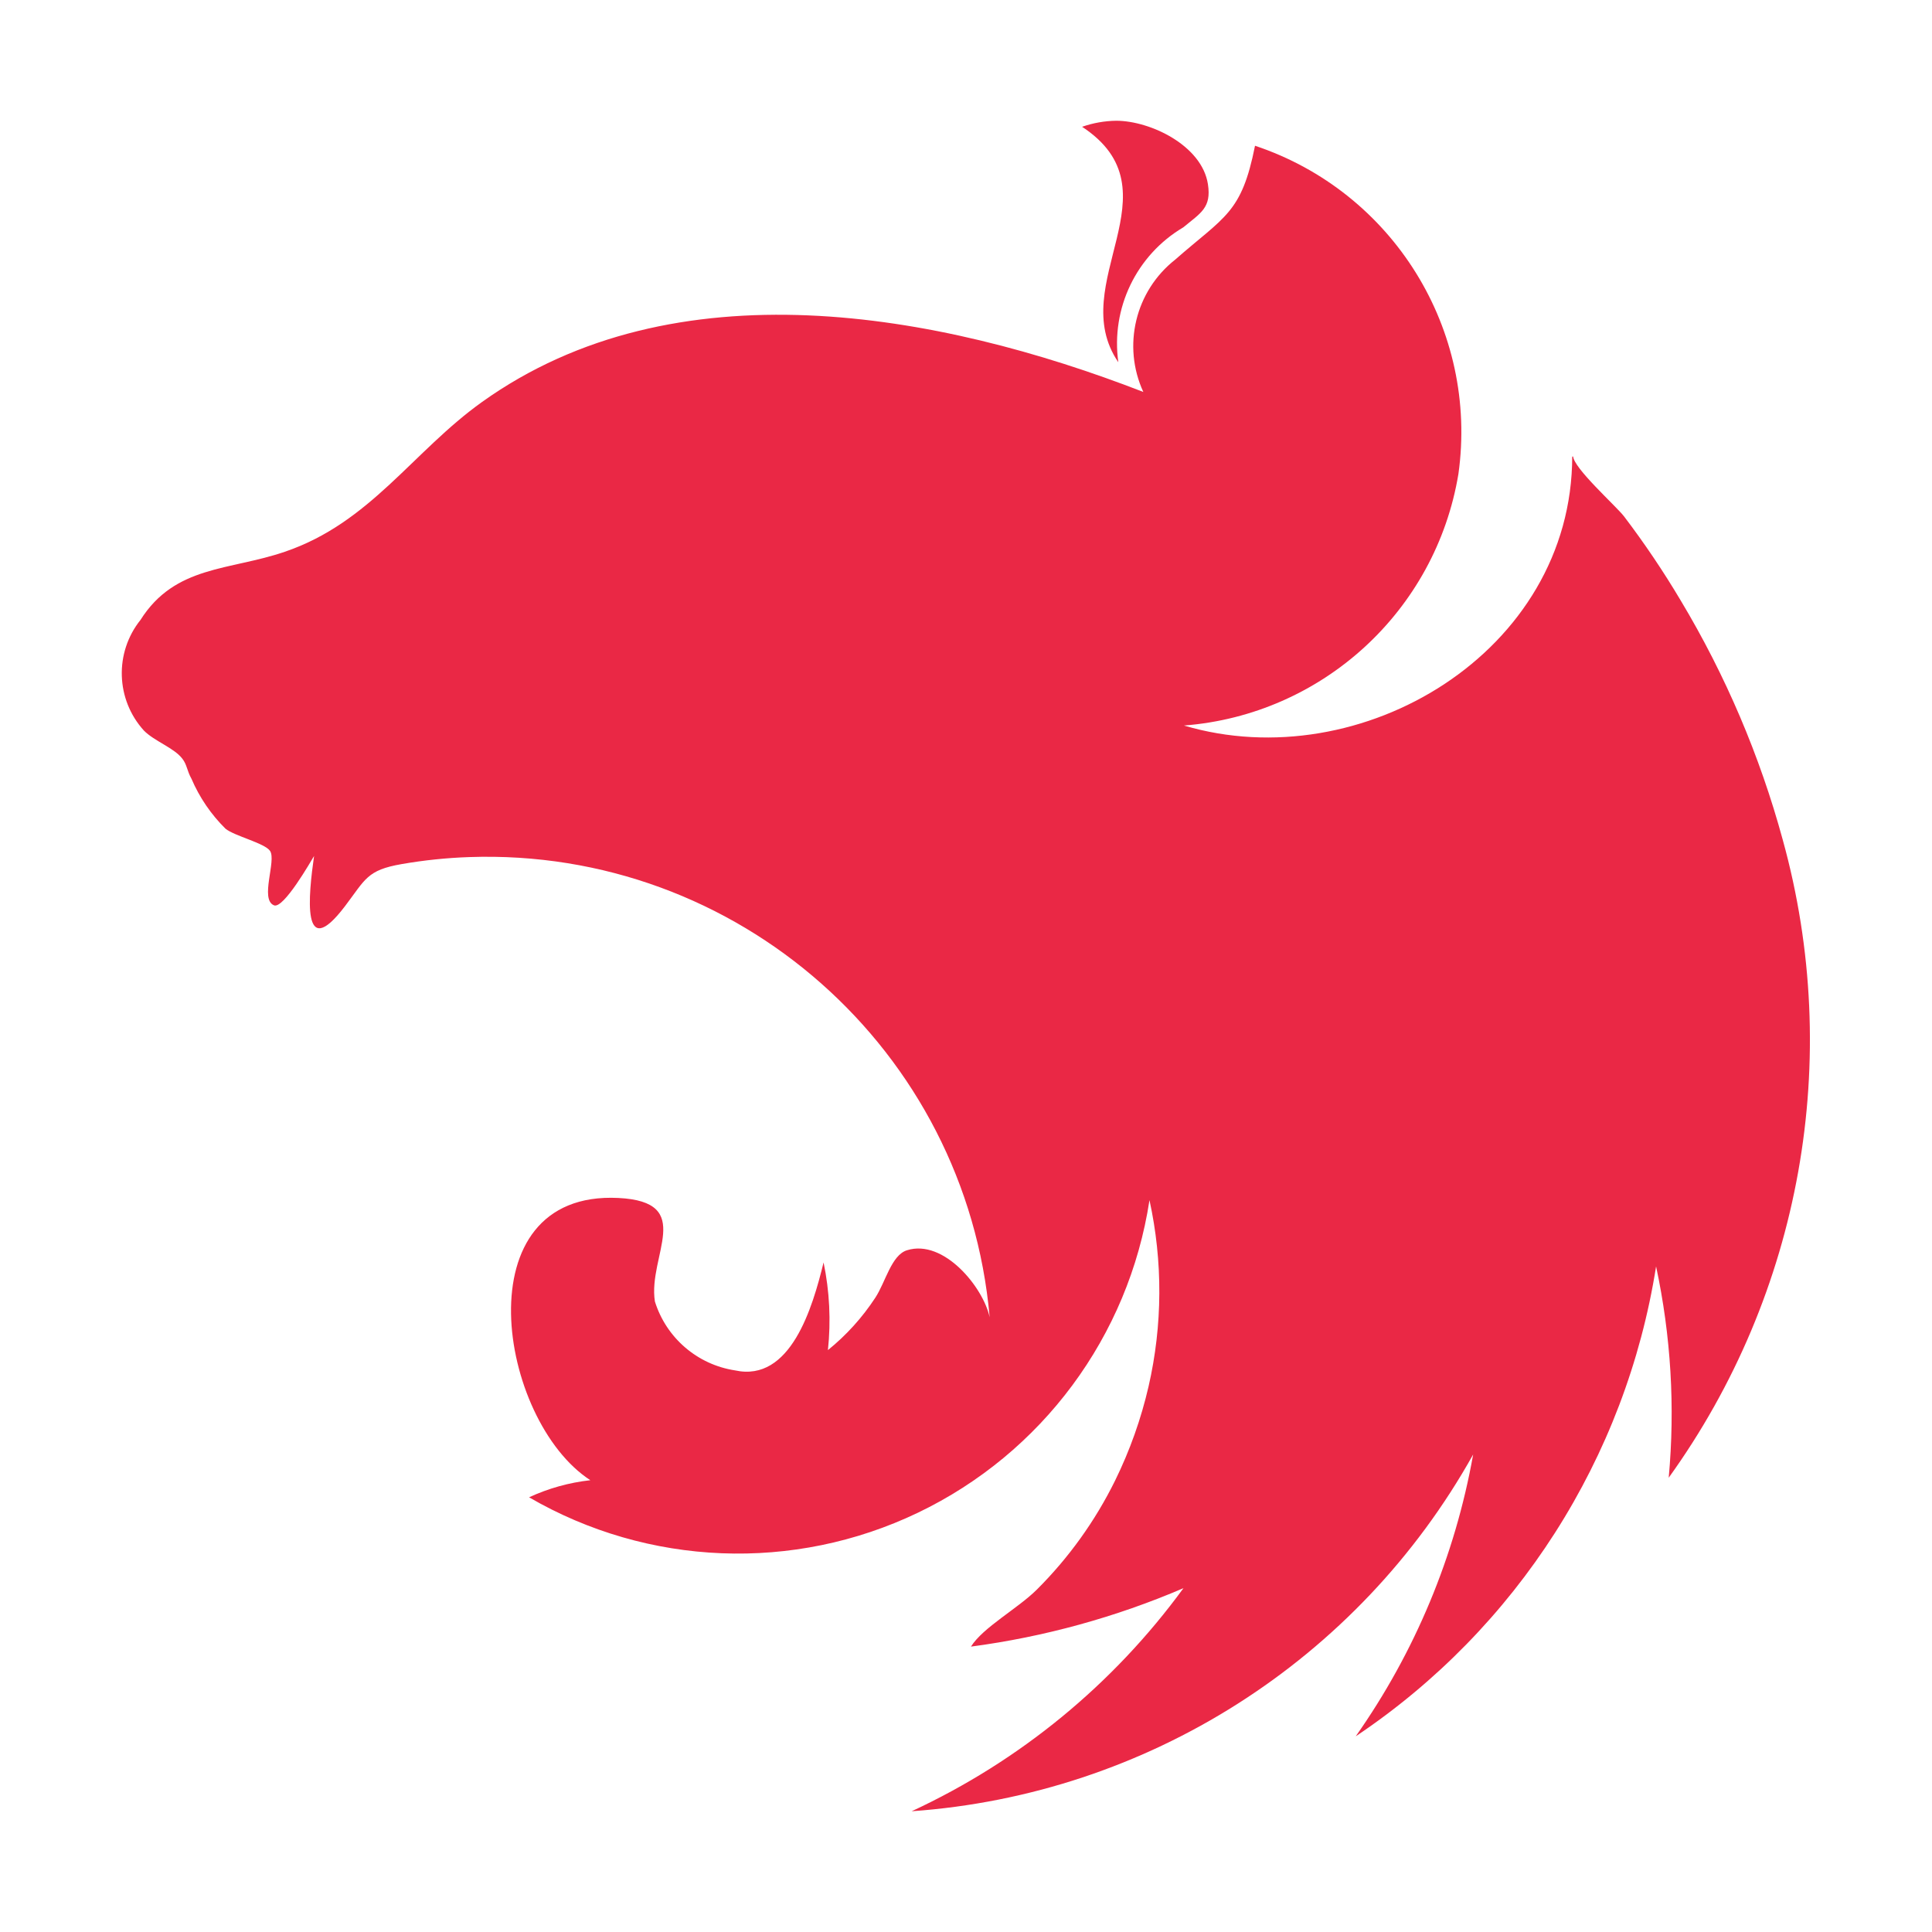
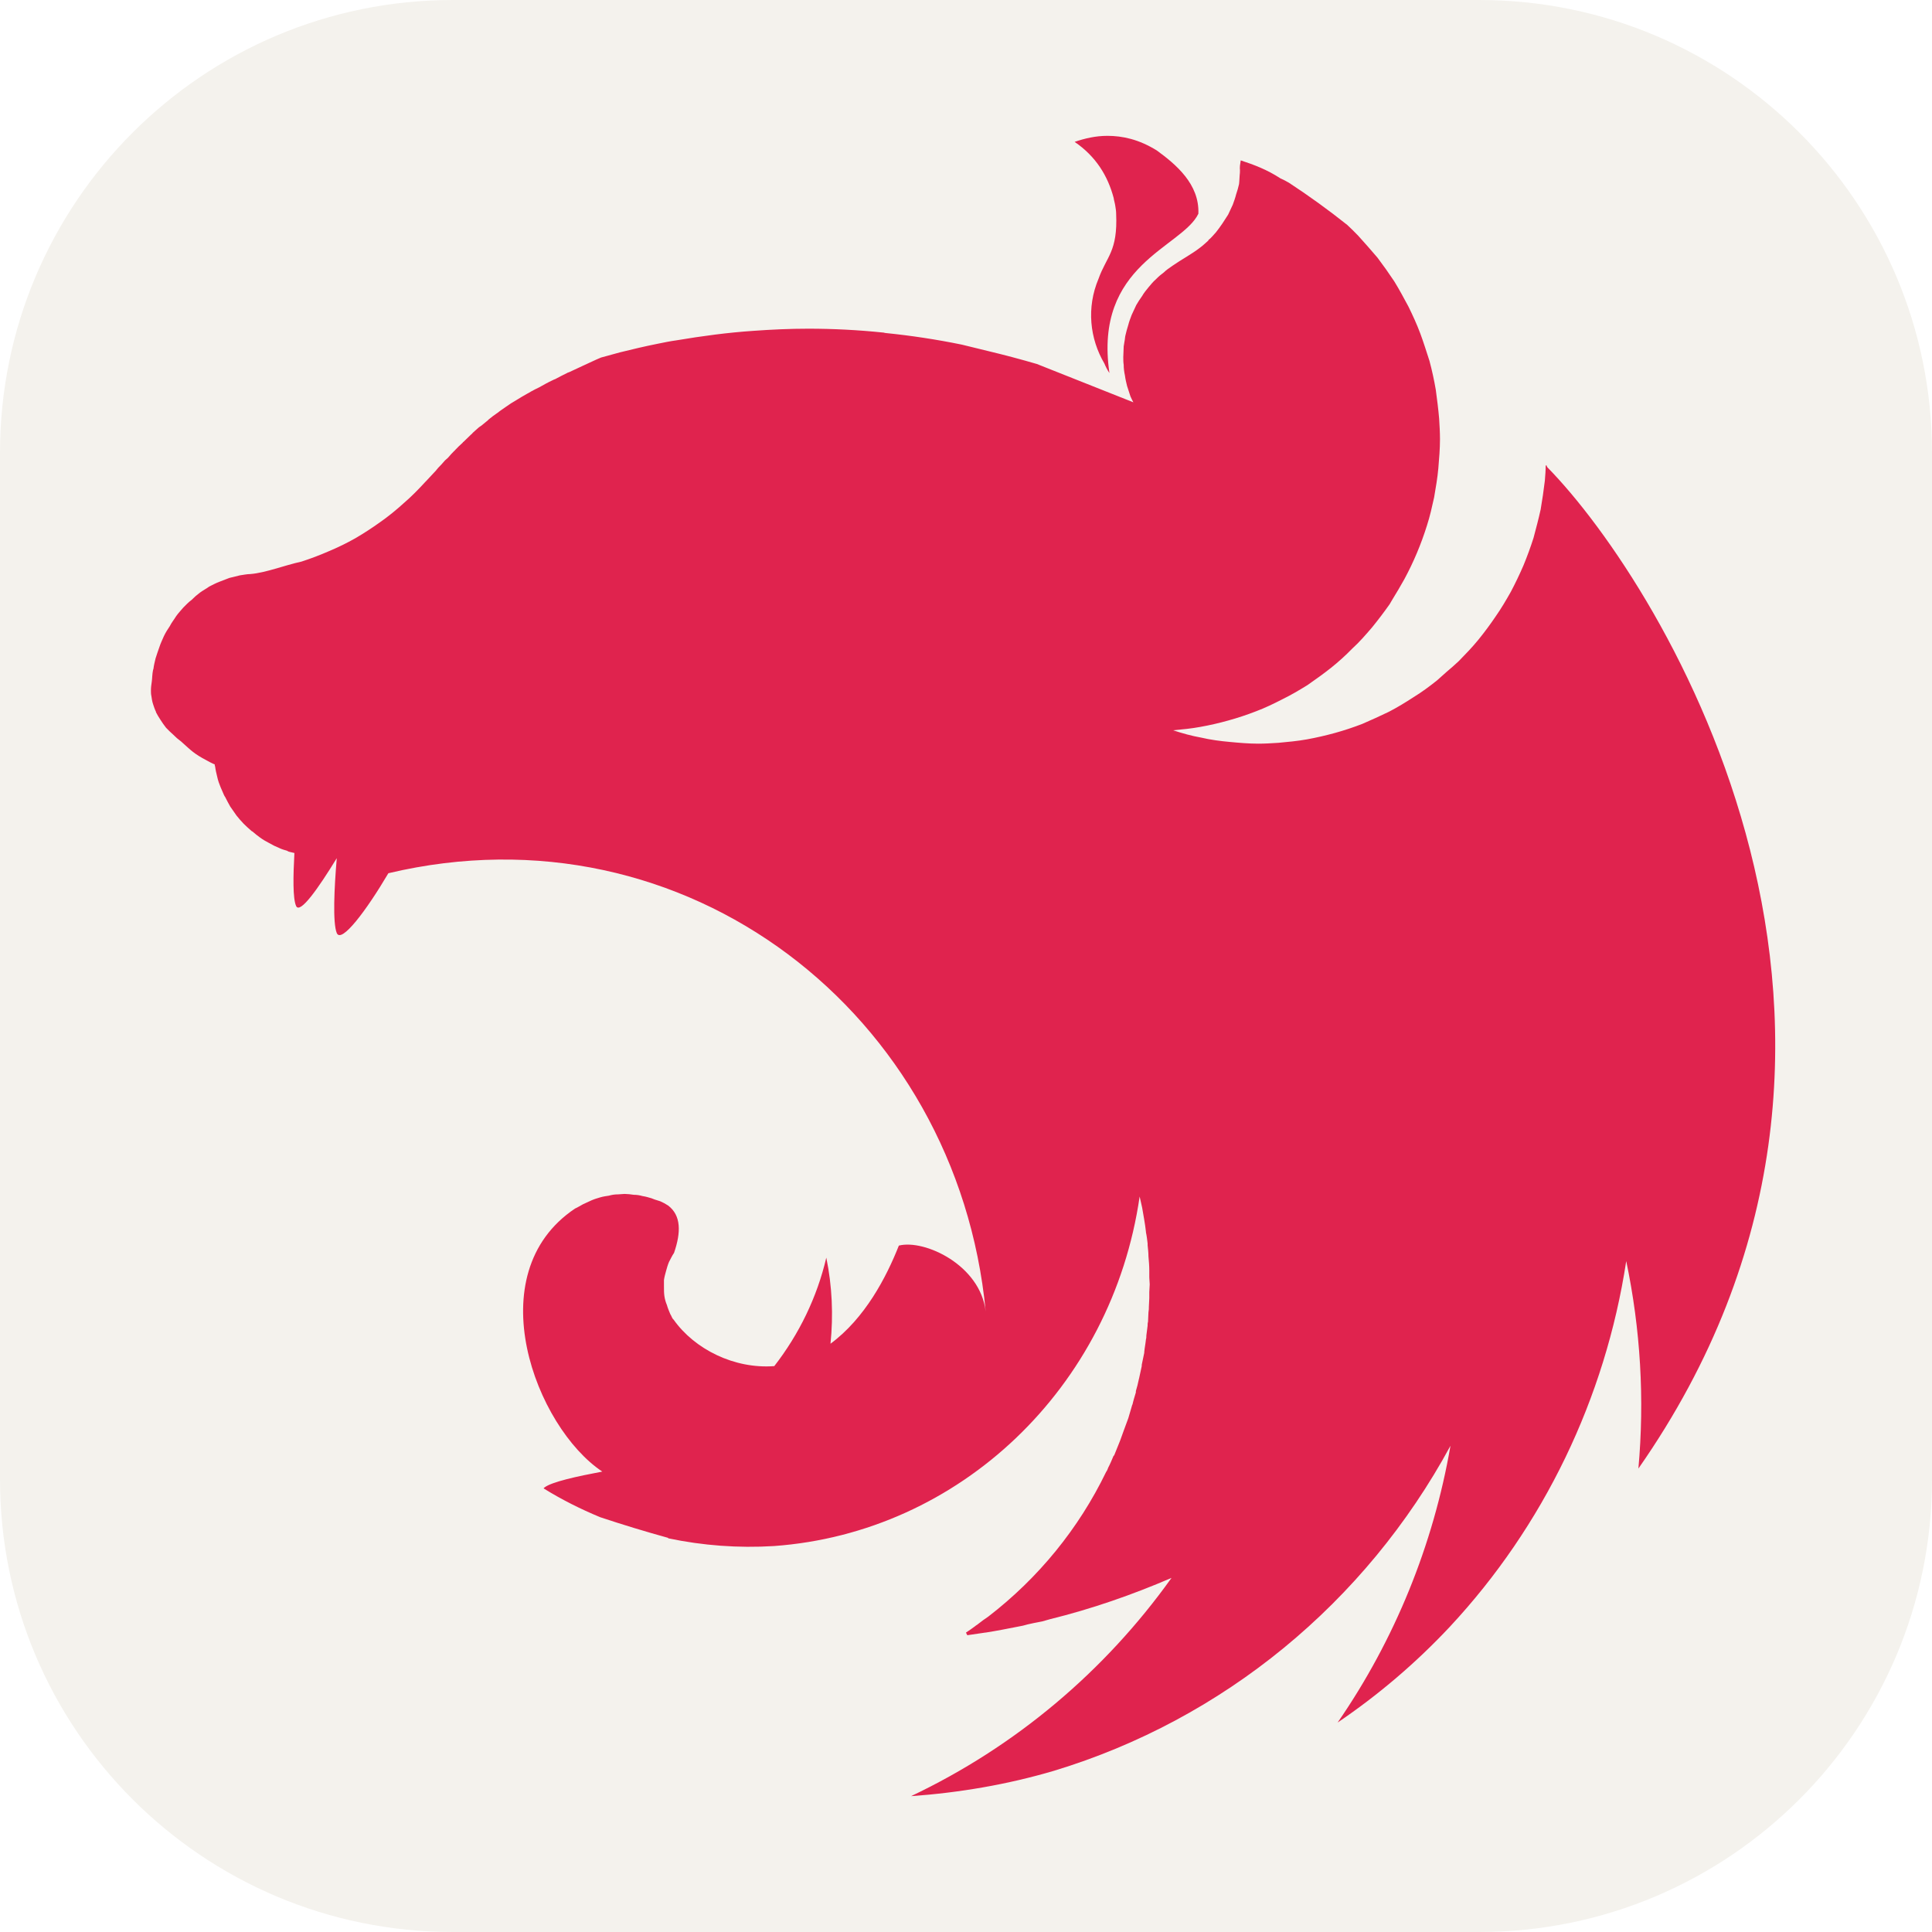
- <svg xmlns="http://www.w3.org/2000/svg" viewBox="0 0 32 32">
-   <path d="M18.487,2a1.781,1.781,0,0,0-.564.1c1.615,1.062-.29,2.6.6,3.9A2.235,2.235,0,0,1,19.6,3.765c.285-.237.468-.322.407-.714C19.908,2.409,19.052,2,18.487,2Zm2.3.414c-.223,1.123-.5,1.164-1.323,1.887a1.821,1.821,0,0,0-.527,2.191c-3.4-1.32-7.758-2.118-10.953.166-1.149.821-1.85,2-3.267,2.481-.916.314-1.816.221-2.39,1.129A1.413,1.413,0,0,0,2.383,12.1c.171.175.5.287.636.465.079.1.077.2.152.333a2.6,2.6,0,0,0,.564.828c.147.121.652.239.738.368.108.161-.172.8.063.9.158.073.621-.744.666-.816-.092.643-.213,1.784.51.834.343-.451.364-.6.941-.7a8.2,8.2,0,0,1,1.117-.116,8.362,8.362,0,0,1,8.622,7.622c-.108-.5-.761-1.3-1.369-1.11-.259.08-.355.527-.525.786a3.773,3.773,0,0,1-.785.868,4.687,4.687,0,0,0-.072-1.452c-.182.748-.547,1.989-1.466,1.788a1.652,1.652,0,0,1-1.328-1.142c-.119-.76.684-1.651-.607-1.714-2.59-.127-1.991,3.682-.462,4.675a3.272,3.272,0,0,0-1.015.283,6.893,6.893,0,0,0,10.276-4.922,7.058,7.058,0,0,1-.015,3.085,7.213,7.213,0,0,1-.554,1.559,6.781,6.781,0,0,1-1.3,1.81c-.314.311-.89.624-1.088.941a13.409,13.409,0,0,0,3.52-.968A11.638,11.638,0,0,1,15.1,30a11.589,11.589,0,0,0,9.3-5.909,11.657,11.657,0,0,1-1.945,4.668,11.531,11.531,0,0,0,4.975-7.783,11.622,11.622,0,0,1,.209,3.5A12.418,12.418,0,0,0,29.528,13.91a15.755,15.755,0,0,0-1.689-3.962A14.838,14.838,0,0,0,26.9,8.554c-.133-.173-.844-.806-.844-1q-.009.029-.015,0c0,3.248-3.5,5.333-6.431,4.463A5,5,0,0,0,24.156,7.85,5,5,0,0,0,20.787,2.414Z" style="fill:#ea2845;fill-rule:evenodd" />
+ <svg xmlns="http://www.w3.org/2000/svg" width="32" height="32" viewBox="0 0 256 256">
+   <g fill="none">
+     <rect width="256" height="256" fill="#F4F2ED" rx="60" />
+     <path fill="#E0234E" d="M146.728 18c-1.556 0-3.001.342-4.335.799c2.835 1.939 4.391 4.506 5.169 7.415c.056.399.167.684.222 1.083c.056.343.112.685.112 1.027c.222 5.02-1.279 5.647-2.335 8.613c-1.612 3.822-1.167 7.928.778 11.237c.167.399.389.855.667 1.255c-2.112-14.431 9.616-16.599 11.784-21.105c.166-3.936-3.002-6.56-5.503-8.385c-2.39-1.483-4.558-1.939-6.559-1.939m17.676 3.251c-.223 1.312-.056.97-.111 1.654c-.056.457-.056 1.027-.112 1.483a12.56 12.56 0 0 1-.389 1.37c-.111.456-.278.912-.444 1.368c-.223.457-.389.856-.612 1.312c-.166.228-.278.456-.444.685l-.334.513c-.278.4-.556.799-.834 1.14c-.333.343-.611.742-1 1.027v.058c-.334.285-.667.627-1.056.912c-1.167.913-2.501 1.597-3.724 2.453c-.389.285-.778.513-1.112.855c-.389.286-.722.57-1.056.913c-.389.342-.667.684-1 1.084c-.278.342-.612.741-.834 1.14c-.278.4-.556.8-.778 1.198c-.223.457-.389.856-.612 1.312c-.166.457-.333.856-.444 1.312c-.167.514-.278.97-.389 1.426c-.056.228-.056.514-.112.742c-.055.228-.055.456-.111.684c0 .456-.055.97-.055 1.426c0 .342 0 .685.055 1.027c0 .456.056.912.167 1.426c.056.456.167.912.278 1.369c.167.456.278.912.445 1.369c.111.285.278.57.389.798l-12.784-5.076a134.536 134.536 0 0 0-6.448-1.711l-3.502-.856a100.696 100.696 0 0 0-10.116-1.54c-.111 0-.166-.057-.278-.057a96.867 96.867 0 0 0-9.949-.514c-2.446 0-4.891.114-7.281.286c-3.39.228-6.781.684-10.172 1.255c-.834.114-1.667.285-2.501.456c-1.723.342-3.39.741-5.003 1.14l-2.5.685c-.835.342-1.613.742-2.39 1.084l-1.835.855c-.111.057-.222.057-.278.114c-.556.286-1.056.514-1.556.799a2.667 2.667 0 0 0-.39.171c-.61.285-1.222.627-1.722.913c-.39.17-.779.399-1.112.57c-.167.114-.39.228-.5.285c-.5.286-1 .57-1.446.856c-.5.285-.944.57-1.334.855c-.389.286-.778.514-1.111.799c-.056.057-.111.057-.167.114c-.333.228-.722.513-1.056.799l-.111.114l-.834.684c-.11.057-.222.171-.333.228c-.278.228-.556.514-.834.742c-.056.114-.167.17-.222.228c-.334.342-.667.627-1 .97c-.057 0-.057.057-.112.114c-.334.285-.667.627-1 .97c-.056.056-.056.113-.112.113c-.278.285-.555.57-.833.913c-.111.114-.278.228-.39.342c-.277.342-.61.685-.944 1.027c-.056.114-.167.171-.223.285c-.444.456-.834.913-1.278 1.369l-.167.171c-.89.97-1.834 1.94-2.835 2.795c-1 .913-2.056 1.768-3.112 2.51a41.904 41.904 0 0 1-3.335 2.167a33.512 33.512 0 0 1-3.502 1.711a39.4 39.4 0 0 1-3.613 1.37c-2.334.513-4.724 1.482-6.78 1.653c-.446 0-.946.114-1.39.172c-.5.114-.945.228-1.39.342c-.445.17-.89.342-1.334.513c-.445.171-.89.4-1.334.628c-.39.285-.834.513-1.223.798a9.13 9.13 0 0 0-1.111.97c-.39.285-.779.684-1.112 1.026c-.334.4-.667.742-.945 1.141c-.278.457-.611.856-.834 1.312c-.278.4-.556.856-.778 1.312c-.222.513-.445.97-.611 1.483c-.167.456-.334.97-.5 1.483c-.112.456-.223.913-.278 1.369c0 .057-.056.114-.056.171c-.111.514-.111 1.198-.167 1.54c-.056.4-.111.742-.111 1.141c0 .228 0 .513.056.742c.055.399.11.741.222 1.083c.111.343.223.685.39 1.027v.057c.166.342.388.684.61 1.027c.223.342.445.684.723 1.026c.278.286.612.628.945.913a8.16 8.16 0 0 0 1.056.913c1.334 1.197 1.668 1.597 3.39 2.509c.279.172.556.286.89.457c.056 0 .111.057.167.057c0 .114 0 .171.055.285c.056.456.167.913.278 1.369c.111.513.278.97.445 1.369c.167.342.278.684.445 1.027c.055.114.11.228.166.285c.223.456.445.855.667 1.255l.834 1.198c.278.342.612.741.945 1.083c.334.343.667.628 1.056.97c0 0 .056.057.111.057c.334.285.667.571 1 .799c.39.285.779.513 1.224.741a9.03 9.03 0 0 0 1.278.628c.333.171.722.285 1.112.399c.055.057.11.057.222.114c.222.057.5.114.723.171c-.167 3.08-.223 5.989.222 7.016c.5 1.141 2.946-2.339 5.392-6.332c-.334 3.936-.556 8.556 0 9.925c.61 1.426 3.946-3.023 6.836-7.928c39.408-9.355 75.37 18.595 79.15 58.066c-.723-6.161-8.115-9.583-11.506-8.727c-1.667 4.22-4.502 9.639-9.06 13.004c.39-3.764.223-7.643-.555-11.407c-1.223 5.247-3.613 10.153-6.893 14.373c-5.28.4-10.56-2.224-13.34-6.16c-.222-.171-.277-.513-.444-.741c-.167-.4-.334-.799-.445-1.198a4.835 4.835 0 0 1-.333-1.198c-.056-.399-.056-.798-.056-1.255v-.855c.056-.4.167-.799.278-1.198c.11-.399.222-.799.389-1.198c.222-.399.389-.798.667-1.198c.945-2.738.945-4.962-.778-6.274a6.283 6.283 0 0 0-1.056-.57c-.223-.058-.5-.172-.723-.229c-.167-.057-.278-.114-.444-.171c-.39-.114-.779-.228-1.168-.285a4.133 4.133 0 0 0-1.167-.171a8.869 8.869 0 0 0-1.223-.114c-.278 0-.556.057-.834.057c-.444 0-.833.057-1.222.171c-.39.057-.779.114-1.168.228c-.389.114-.778.229-1.167.4s-.722.342-1.111.513c-.334.171-.668.399-1.057.57c-12.95 8.67-5.224 28.976 3.613 34.851c-3.335.628-6.725 1.369-7.67 2.111l-.111.114c2.39 1.483 4.891 2.738 7.504 3.821a179.626 179.626 0 0 0 9.004 2.738v.057a52.428 52.428 0 0 0 14.007 1.027c24.623-1.768 44.799-20.99 48.468-46.316c.111.514.222.97.333 1.483c.167 1.027.389 2.111.501 3.194v.058c.111.513.166 1.026.222 1.483v.228c.056.513.111 1.027.111 1.483c.056.627.111 1.255.111 1.882v.913c0 .285.056.627.056.912c0 .343-.056.685-.056 1.027v.799c0 .399-.055.741-.055 1.141c0 .228 0 .456-.056.741c0 .399-.056.799-.056 1.255c-.056.171-.056.342-.056.513c-.055.457-.111.856-.166 1.312c0 .171 0 .342-.056.514c-.056.57-.167 1.083-.222 1.654v.114c-.111.513-.223 1.084-.334 1.597v.171l-.333 1.54c0 .057-.056.171-.056.228a15.517 15.517 0 0 1-.389 1.541v.171c-.167.57-.334 1.083-.445 1.597c-.055.057-.055.114-.055.114l-.501 1.711c-.222.57-.389 1.084-.611 1.654c-.222.57-.389 1.141-.611 1.654c-.223.571-.445 1.084-.667 1.654h-.056c-.223.514-.445 1.084-.723 1.597a2.832 2.832 0 0 1-.167.4c-.055.057-.055.114-.111.171c-3.613 7.472-8.948 14.031-15.618 19.165c-.445.285-.89.627-1.334.97c-.111.113-.278.171-.389.285c-.39.285-.779.57-1.223.855l.166.343h.056l2.335-.343h.055c1.445-.228 2.891-.513 4.336-.798a9.518 9.518 0 0 0 1.223-.285c.277-.058.5-.114.778-.172c.389-.057.778-.171 1.167-.228c.333-.114.667-.171 1-.285c5.559-1.369 10.95-3.251 16.119-5.476c-8.837 12.378-20.676 22.36-34.516 28.919c6.392-.456 12.784-1.54 18.953-3.365c22.4-6.788 41.243-22.246 52.526-43.065c-2.279 13.176-7.393 25.725-14.952 36.676a88.023 88.023 0 0 0 14.841-12.662c12.45-13.347 20.621-30.288 23.4-48.483a93.136 93.136 0 0 1 1.612 27.492c40.131-57.438 3.335-116.987-12.061-132.672c-.056-.114-.111-.172-.111-.286c-.056.058-.056.058-.056.114c0-.057 0-.057-.056-.114c0 .685-.056 1.37-.111 2.054a78.116 78.116 0 0 1-.556 3.821c-.278 1.255-.611 2.51-.945 3.765a47.898 47.898 0 0 1-1.334 3.65a49.601 49.601 0 0 1-1.667 3.48c-.612 1.084-1.279 2.224-2.001 3.251a43.7 43.7 0 0 1-2.279 3.08c-.834 1.027-1.723 1.94-2.612 2.852c-.556.514-1.057.97-1.612 1.426c-.445.4-.834.742-1.279 1.14c-1 .8-2.001 1.54-3.112 2.225c-1.056.685-2.168 1.37-3.28 1.94a95.02 95.02 0 0 1-3.501 1.597a38.598 38.598 0 0 1-3.613 1.198a43.872 43.872 0 0 1-3.724.855c-1.279.229-2.557.343-3.78.457c-.889.057-1.779.114-2.668.114c-1.278 0-2.557-.114-3.78-.229c-1.278-.114-2.556-.285-3.779-.57c-1.279-.228-2.501-.57-3.724-.97h-.056c1.223-.114 2.446-.228 3.669-.456a39.423 39.423 0 0 0 3.724-.856a38.452 38.452 0 0 0 3.612-1.198c1.223-.456 2.39-1.026 3.502-1.597c1.167-.57 2.223-1.197 3.335-1.882c1.056-.741 2.112-1.483 3.113-2.281a30.68 30.68 0 0 0 2.834-2.567c.945-.856 1.779-1.825 2.613-2.795a55.775 55.775 0 0 0 2.334-3.08c.111-.171.223-.4.334-.57a70.926 70.926 0 0 0 1.612-2.739a39.8 39.8 0 0 0 1.667-3.479a40.7 40.7 0 0 0 1.334-3.65c.389-1.198.667-2.453.945-3.708c.223-1.312.445-2.567.556-3.821c.111-1.312.222-2.624.222-3.88c0-.912-.055-1.824-.111-2.737c-.111-1.312-.278-2.567-.444-3.822a42.647 42.647 0 0 0-.834-3.821c-.389-1.198-.778-2.453-1.223-3.65c-.445-1.199-1-2.396-1.556-3.537c-.612-1.14-1.223-2.282-1.89-3.365a63.283 63.283 0 0 0-2.223-3.138c-.834-.97-1.668-1.939-2.557-2.909c-.445-.456-.945-.97-1.445-1.425a102.618 102.618 0 0 0-7.726-5.59a9.92 9.92 0 0 0-1.112-.57c-1.834-1.199-3.557-1.826-5.28-2.396z" />
+   </g>
</svg>
